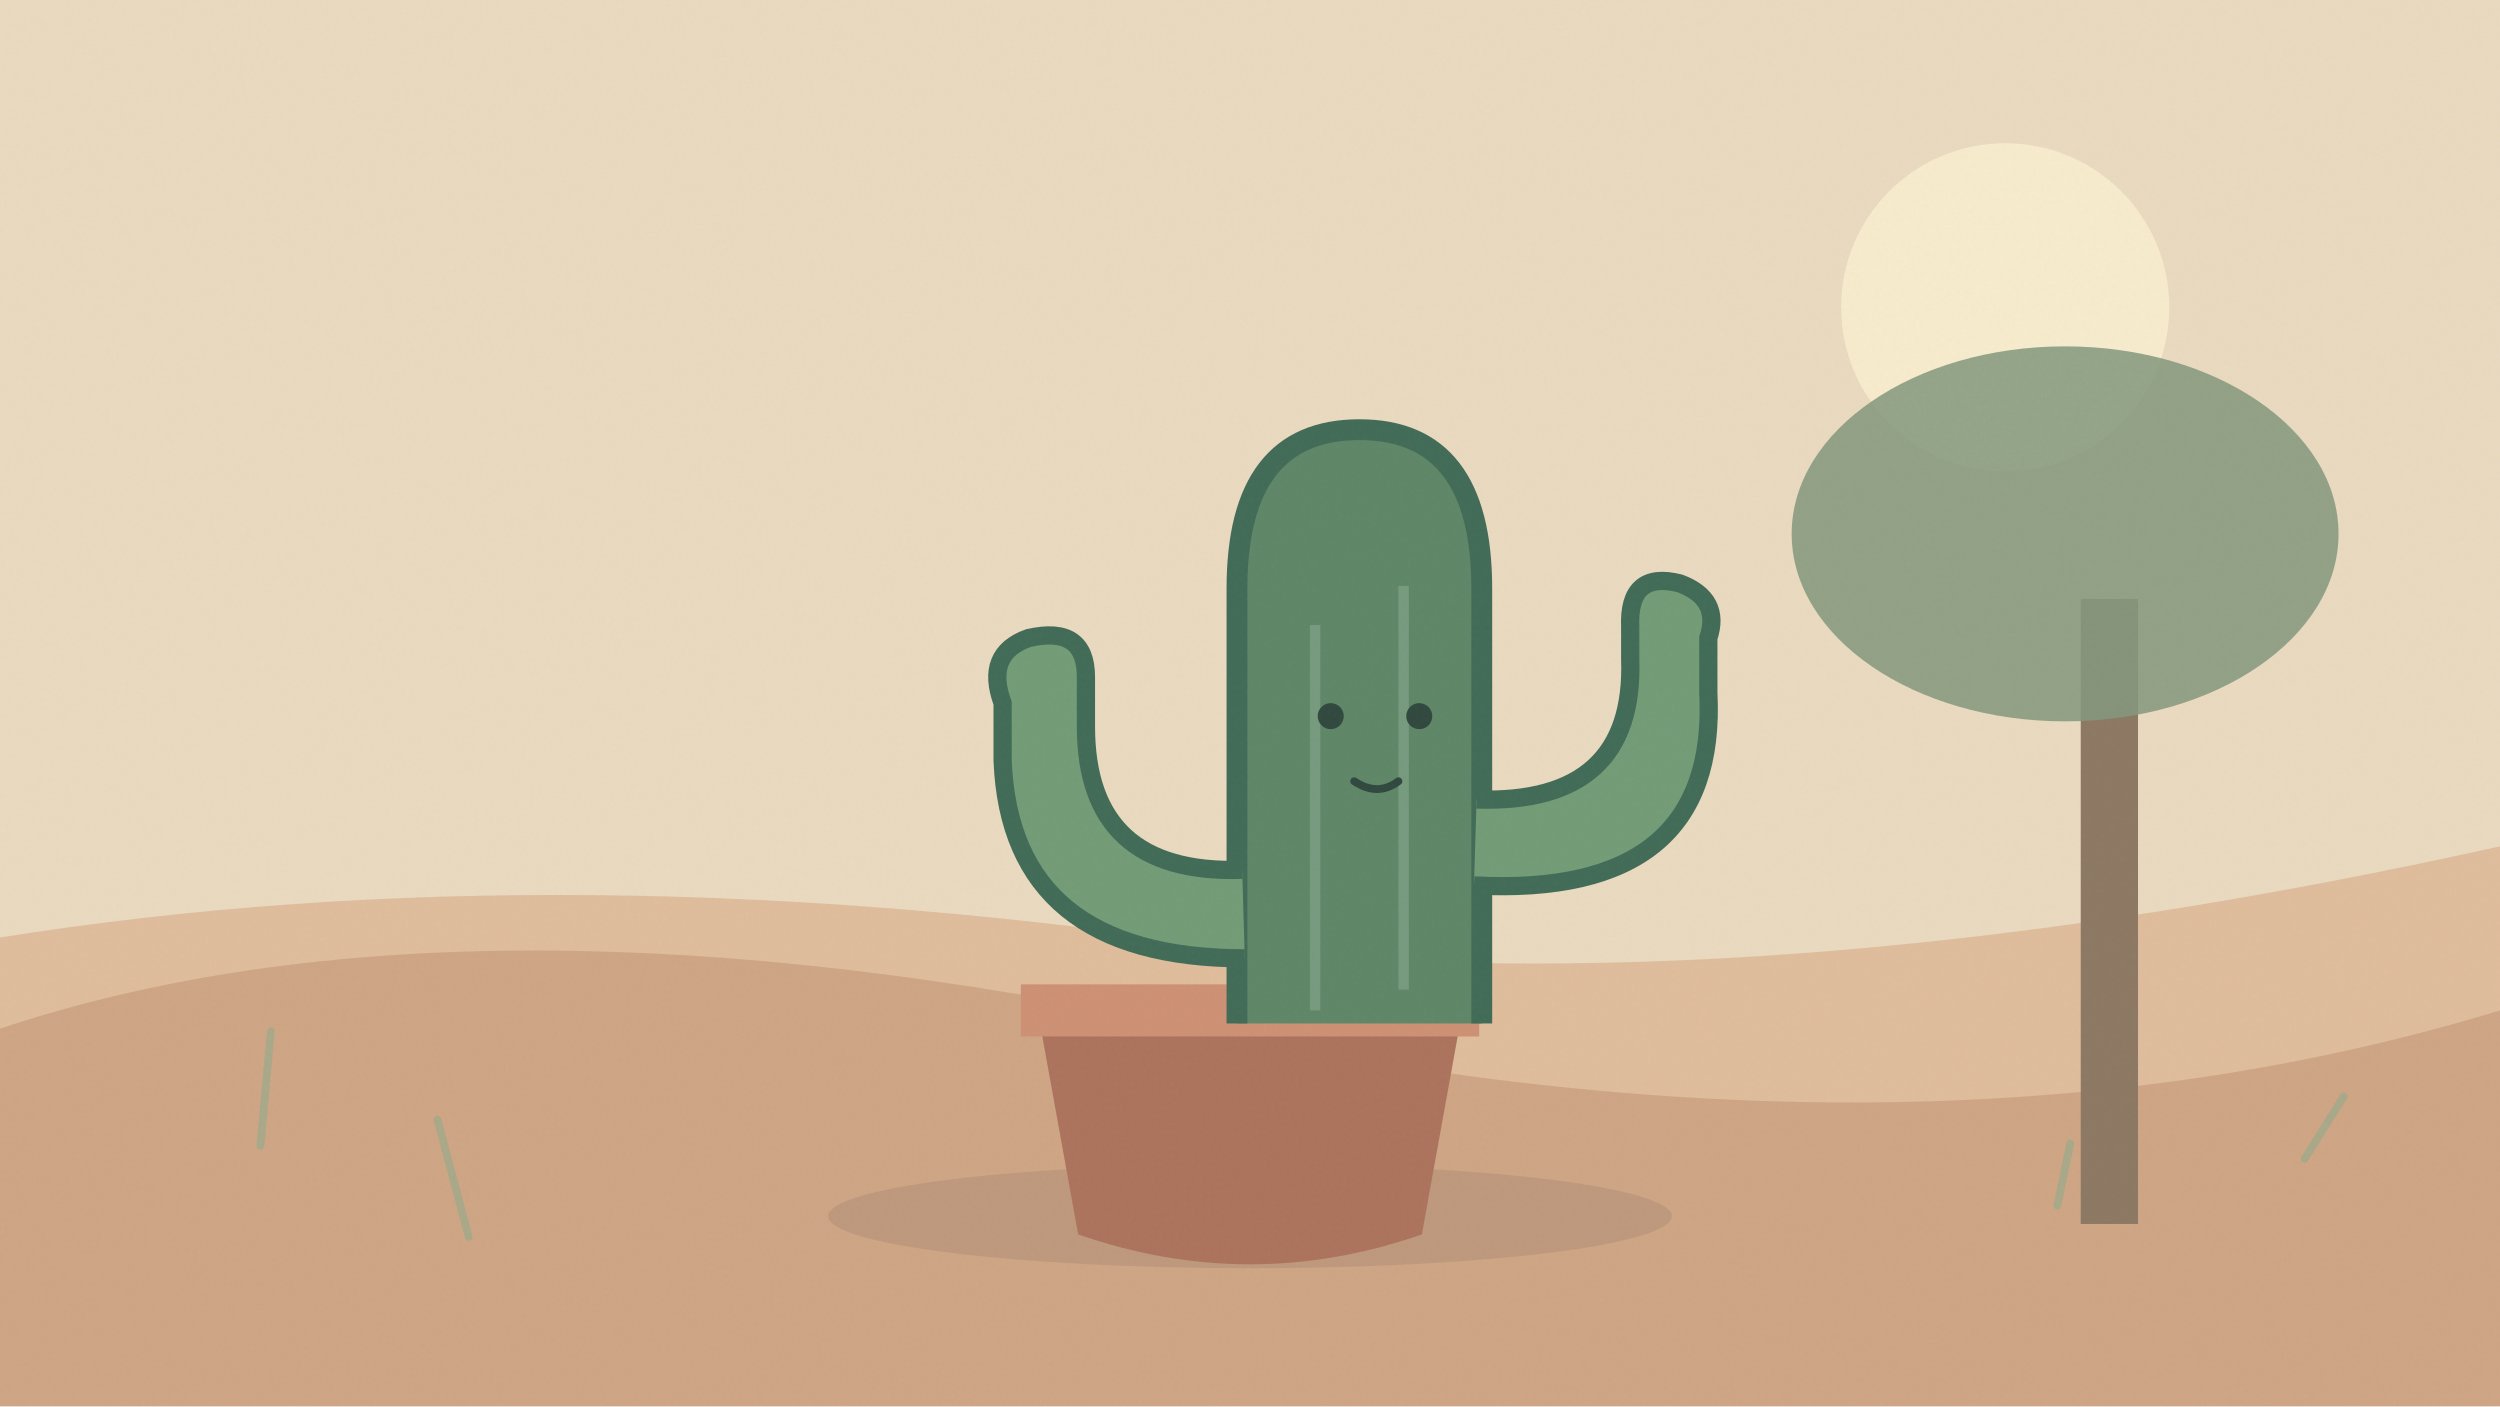
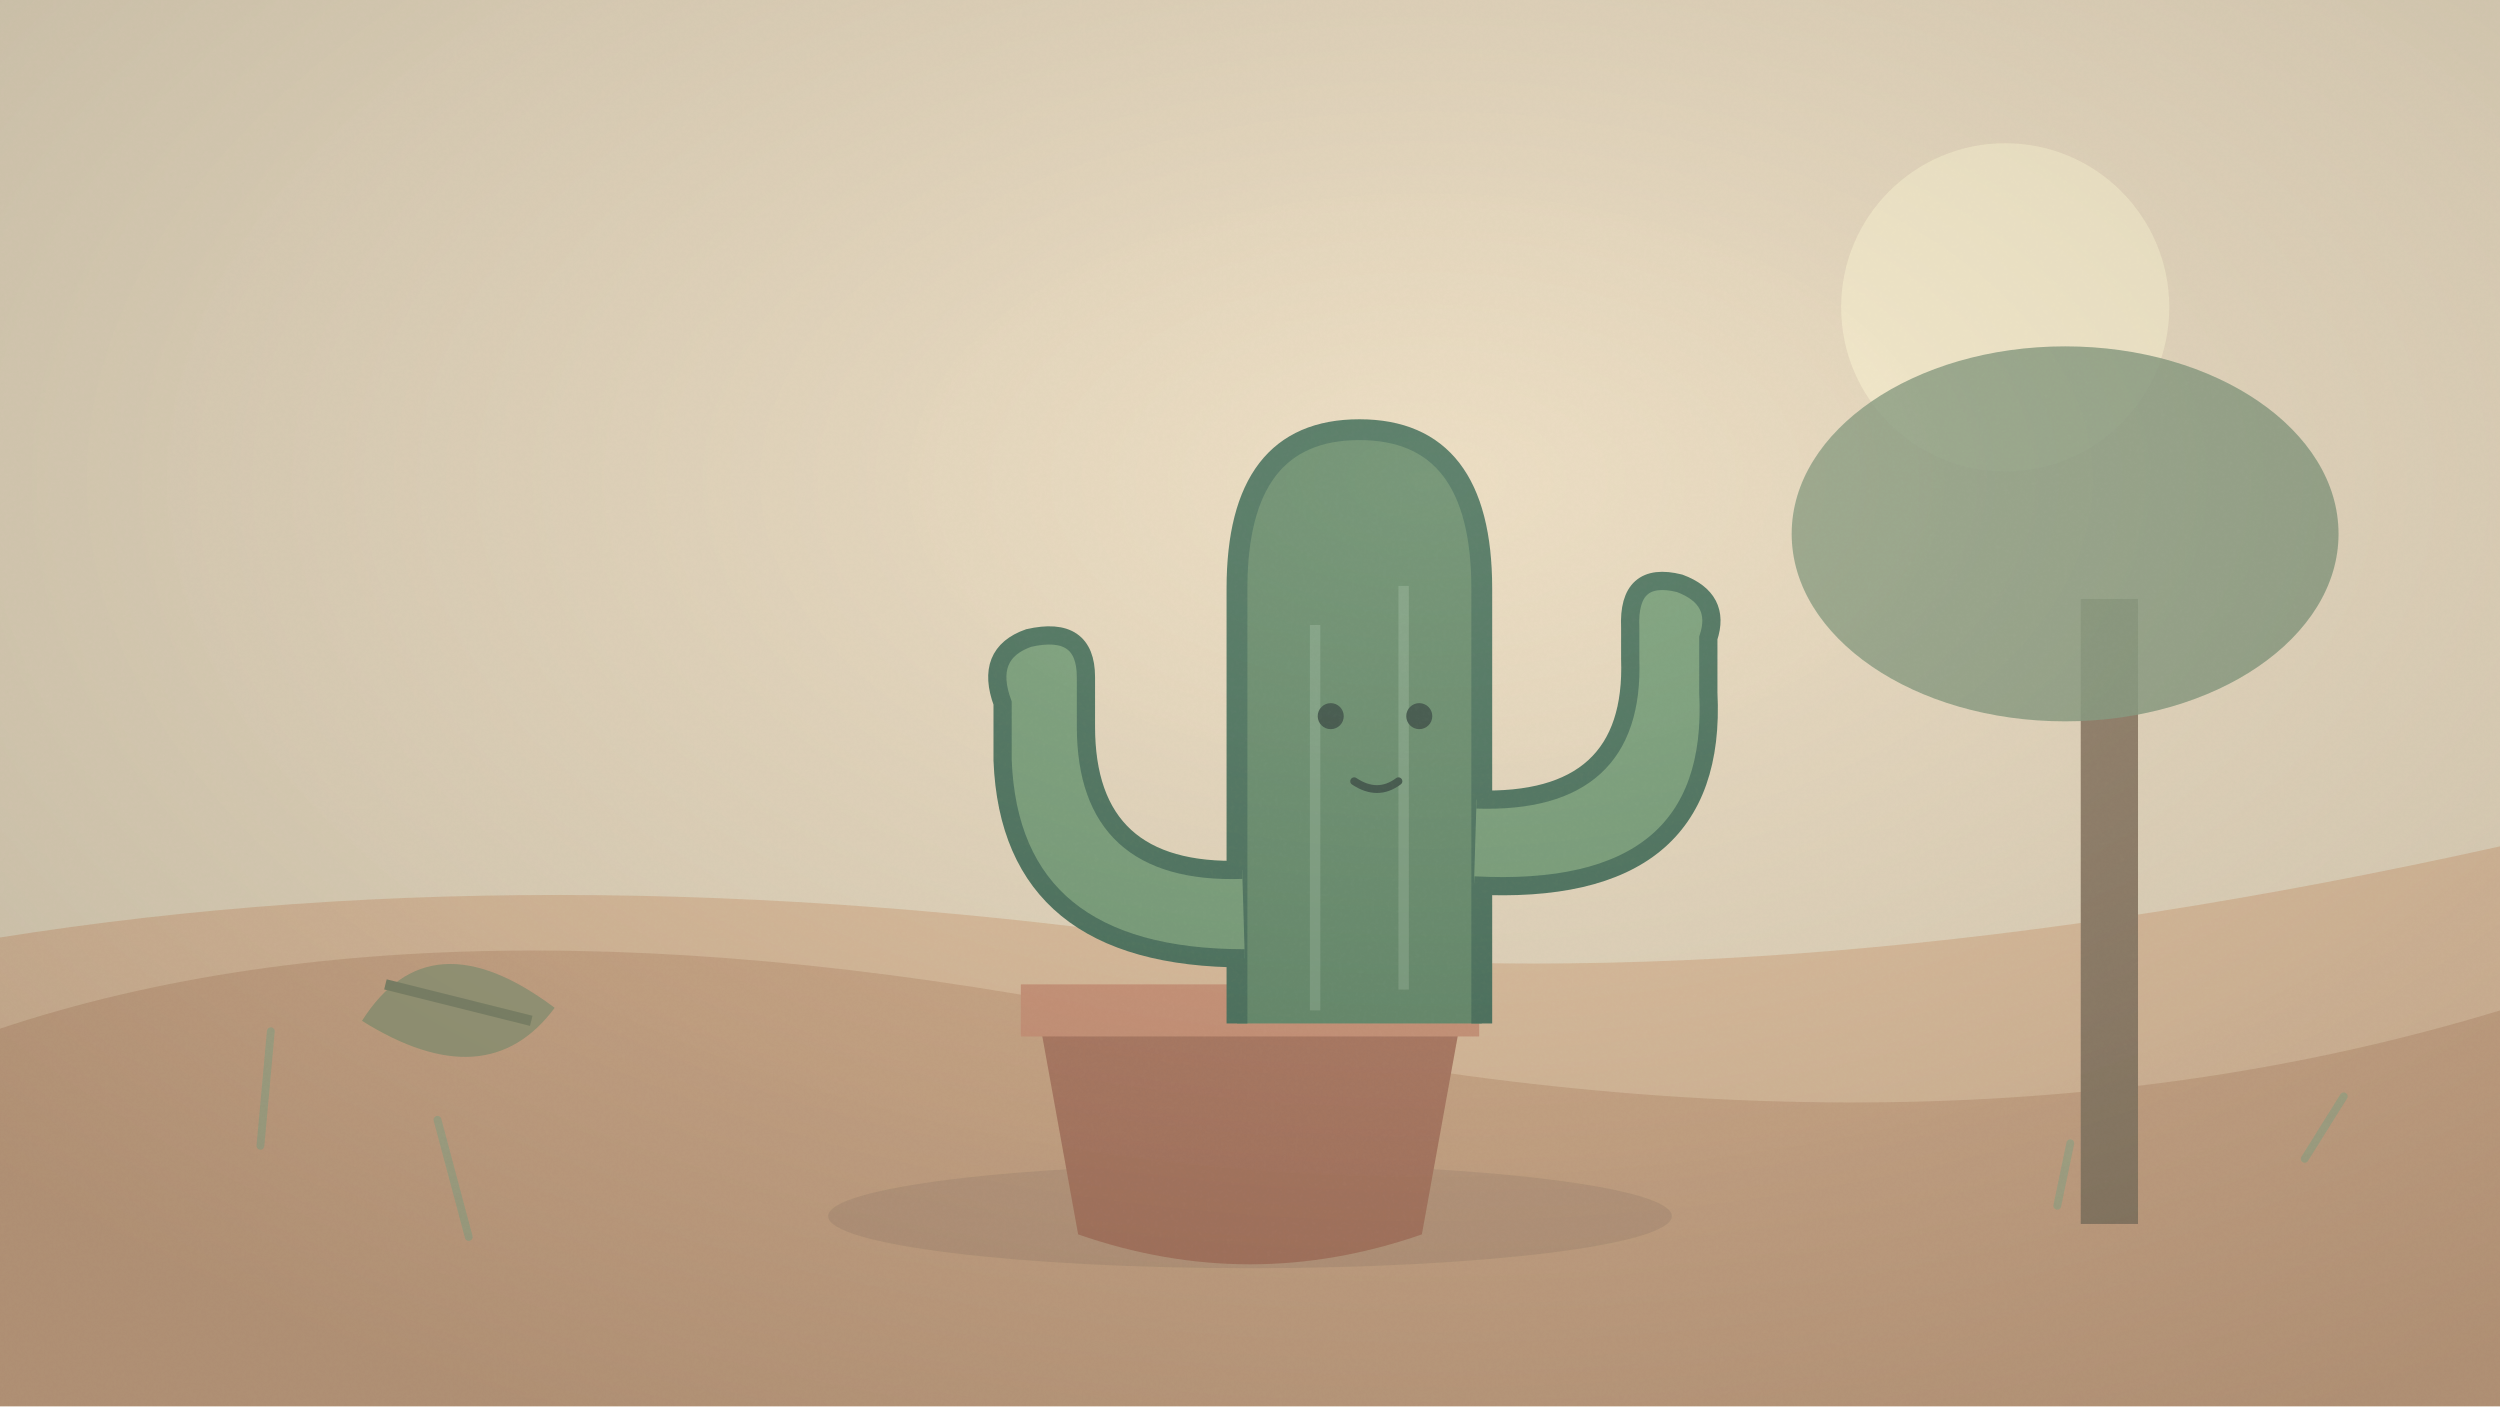
<svg xmlns="http://www.w3.org/2000/svg" viewBox="0 0 960 540" role="img" aria-label="The Shade Tree">
  <defs>
    <filter id="grain">
      <feTurbulence type="fractalNoise" baseFrequency=".65" numOctaves="2" seed="17" stitchTiles="stitch" />
      <feColorMatrix type="saturate" values="0" />
      <feComponentTransfer>
        <feFuncA type="linear" slope=".045" />
      </feComponentTransfer>
    </filter>
+     <radialGradient id="v19glow" cx="57%" cy="34%" r="75%">
+       <stop stop-color="#fff9dc" stop-opacity=".16" />
+       <stop offset="1" stop-color="#1a251d" stop-opacity=".17" />
+     </radialGradient>
  </defs>
  <rect width="960" height="540" fill="#e9d9bf" />
  <path d="M0 360 Q220 325 480 365 Q690 385 960 325 V540 H0Z" fill="#d6a47e" opacity=".55" />
  <path d="M0 395 Q180 335 460 395 T960 388V540H0Z" fill="#bd8e6d" opacity=".5" />
  <circle cx="770" cy="118" r="63" fill="#fff5d2" opacity=".65" />
  <ellipse cx="480" cy="467" rx="162" ry="20" fill="#554b47" opacity=".14" />
  <path d="M397 380H563L546 474Q480 497 414 474Z" fill="#ac735c" />
  <path d="M392 378H568V398H392Z" fill="#cd9074" />
  <path d="M810 470V230" stroke="#8c7863" stroke-width="22" />
  <ellipse cx="793" cy="205" rx="105" ry="72" fill="#82987d" opacity=".85" />
  <path d="M100 440l4 -44" stroke="#8aab8b" stroke-width="3" opacity=".55" stroke-linecap="round" />
  <path d="M180 475l-12 -45" stroke="#8aab8b" stroke-width="3" opacity=".55" stroke-linecap="round" />
  <path d="M790 463l5 -24" stroke="#8aab8b" stroke-width="3" opacity=".55" stroke-linecap="round" />
  <path d="M885 445l15 -24" stroke="#8aab8b" stroke-width="3" opacity=".55" stroke-linecap="round" />
  <path d="M475 393V226Q475 165 522 165Q569 165 569 226V393" fill="#5e8667" stroke="#416b57" stroke-width="8" />
  <path d="M477 334Q417 336 417 279V260Q417 240 395 245Q378 251 385 270V292Q388 368 478 368" fill="#729b76" stroke="#416b57" stroke-width="7" />
  <path d="M567 307Q628 309 626 253V241Q625 219 645 224Q661 230 656 245V266Q660 345 566 340" fill="#729b76" stroke="#416b57" stroke-width="7" />
  <path d="M505 240v148M539 225v155" stroke="#9fbaa0" opacity=".38" stroke-width="4" />
  <circle cx="511" cy="275" r="5" fill="#30483e" />
  <circle cx="545" cy="275" r="5" fill="#30483e" />
  <path d="M520 300q9 6 17 0" stroke="#30483e" stroke-width="3" fill="none" stroke-linecap="round" />
  <rect width="960" height="540" filter="url(#grain)" opacity=".6" />
+   <g opacity=".85">
+     <path d="M139 392q26 -41 74 -5q-26 35 -74 5" fill="#8f9574" />
+     <path d="M148 378l56 14" stroke="#6d7b60" stroke-width="4" />
+   </g>
+   <rect width="960" height="540" fill="url(#v19glow)" pointer-events="none" />
</svg>
